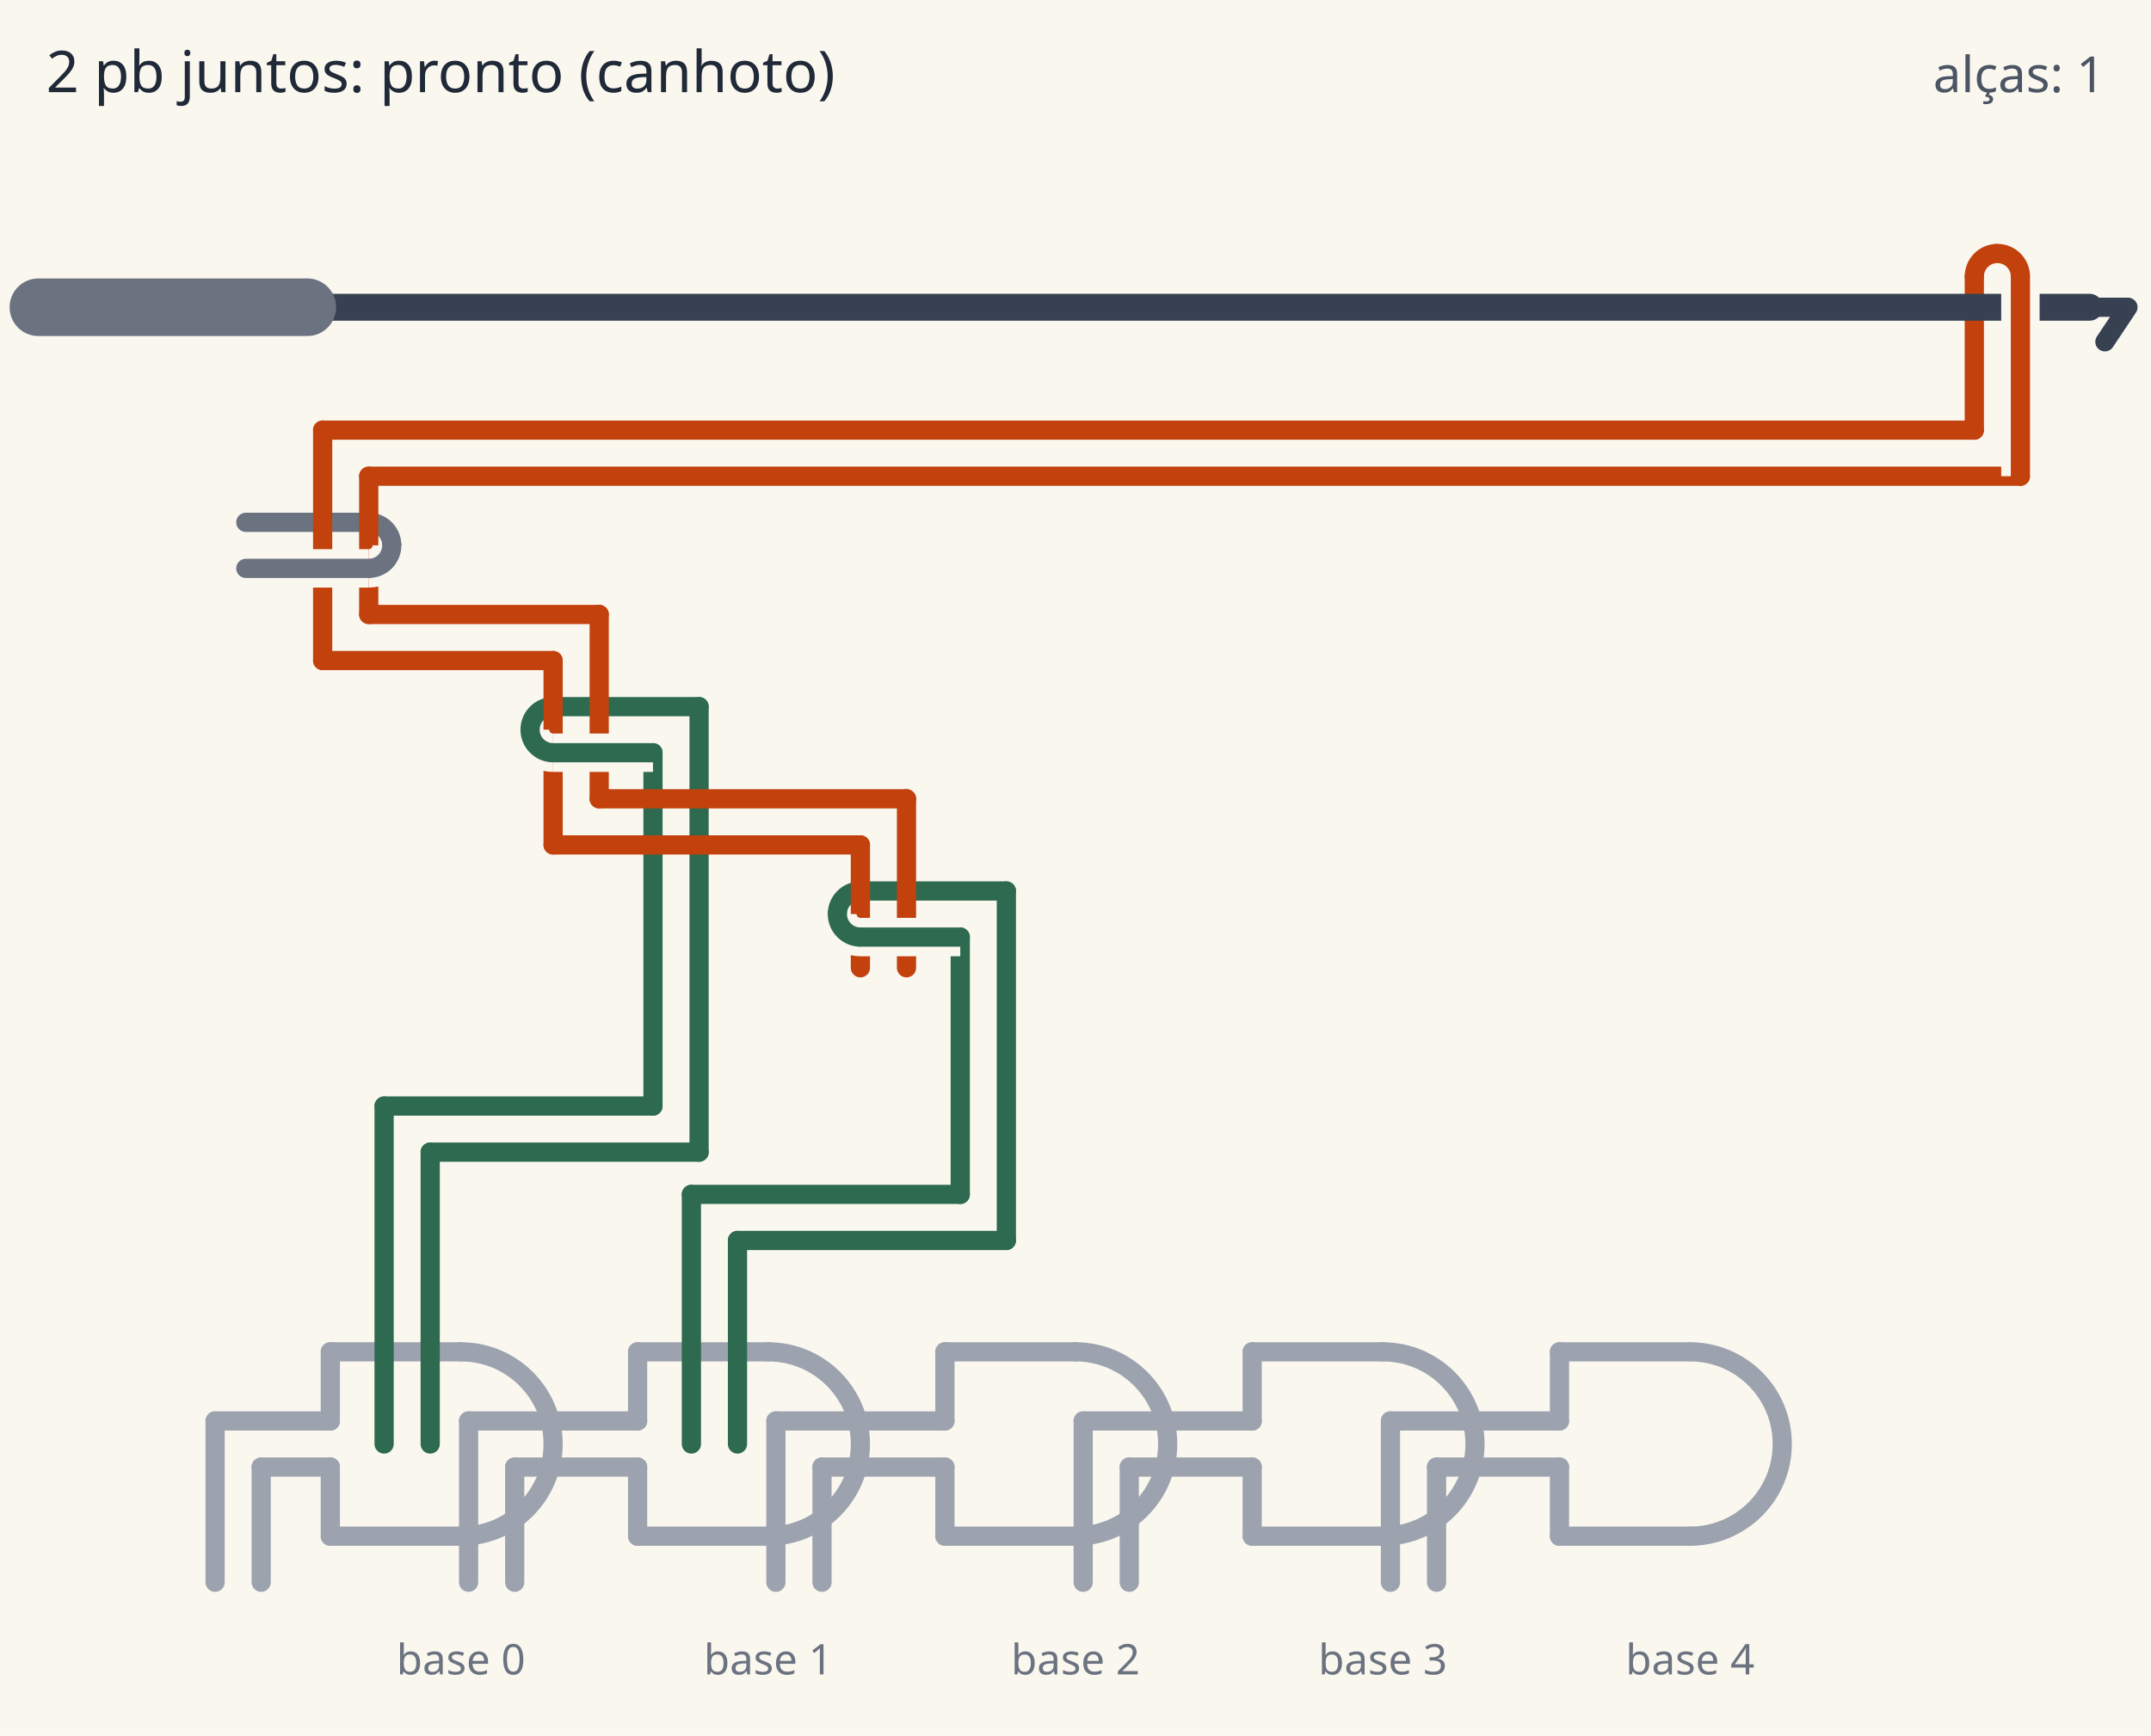
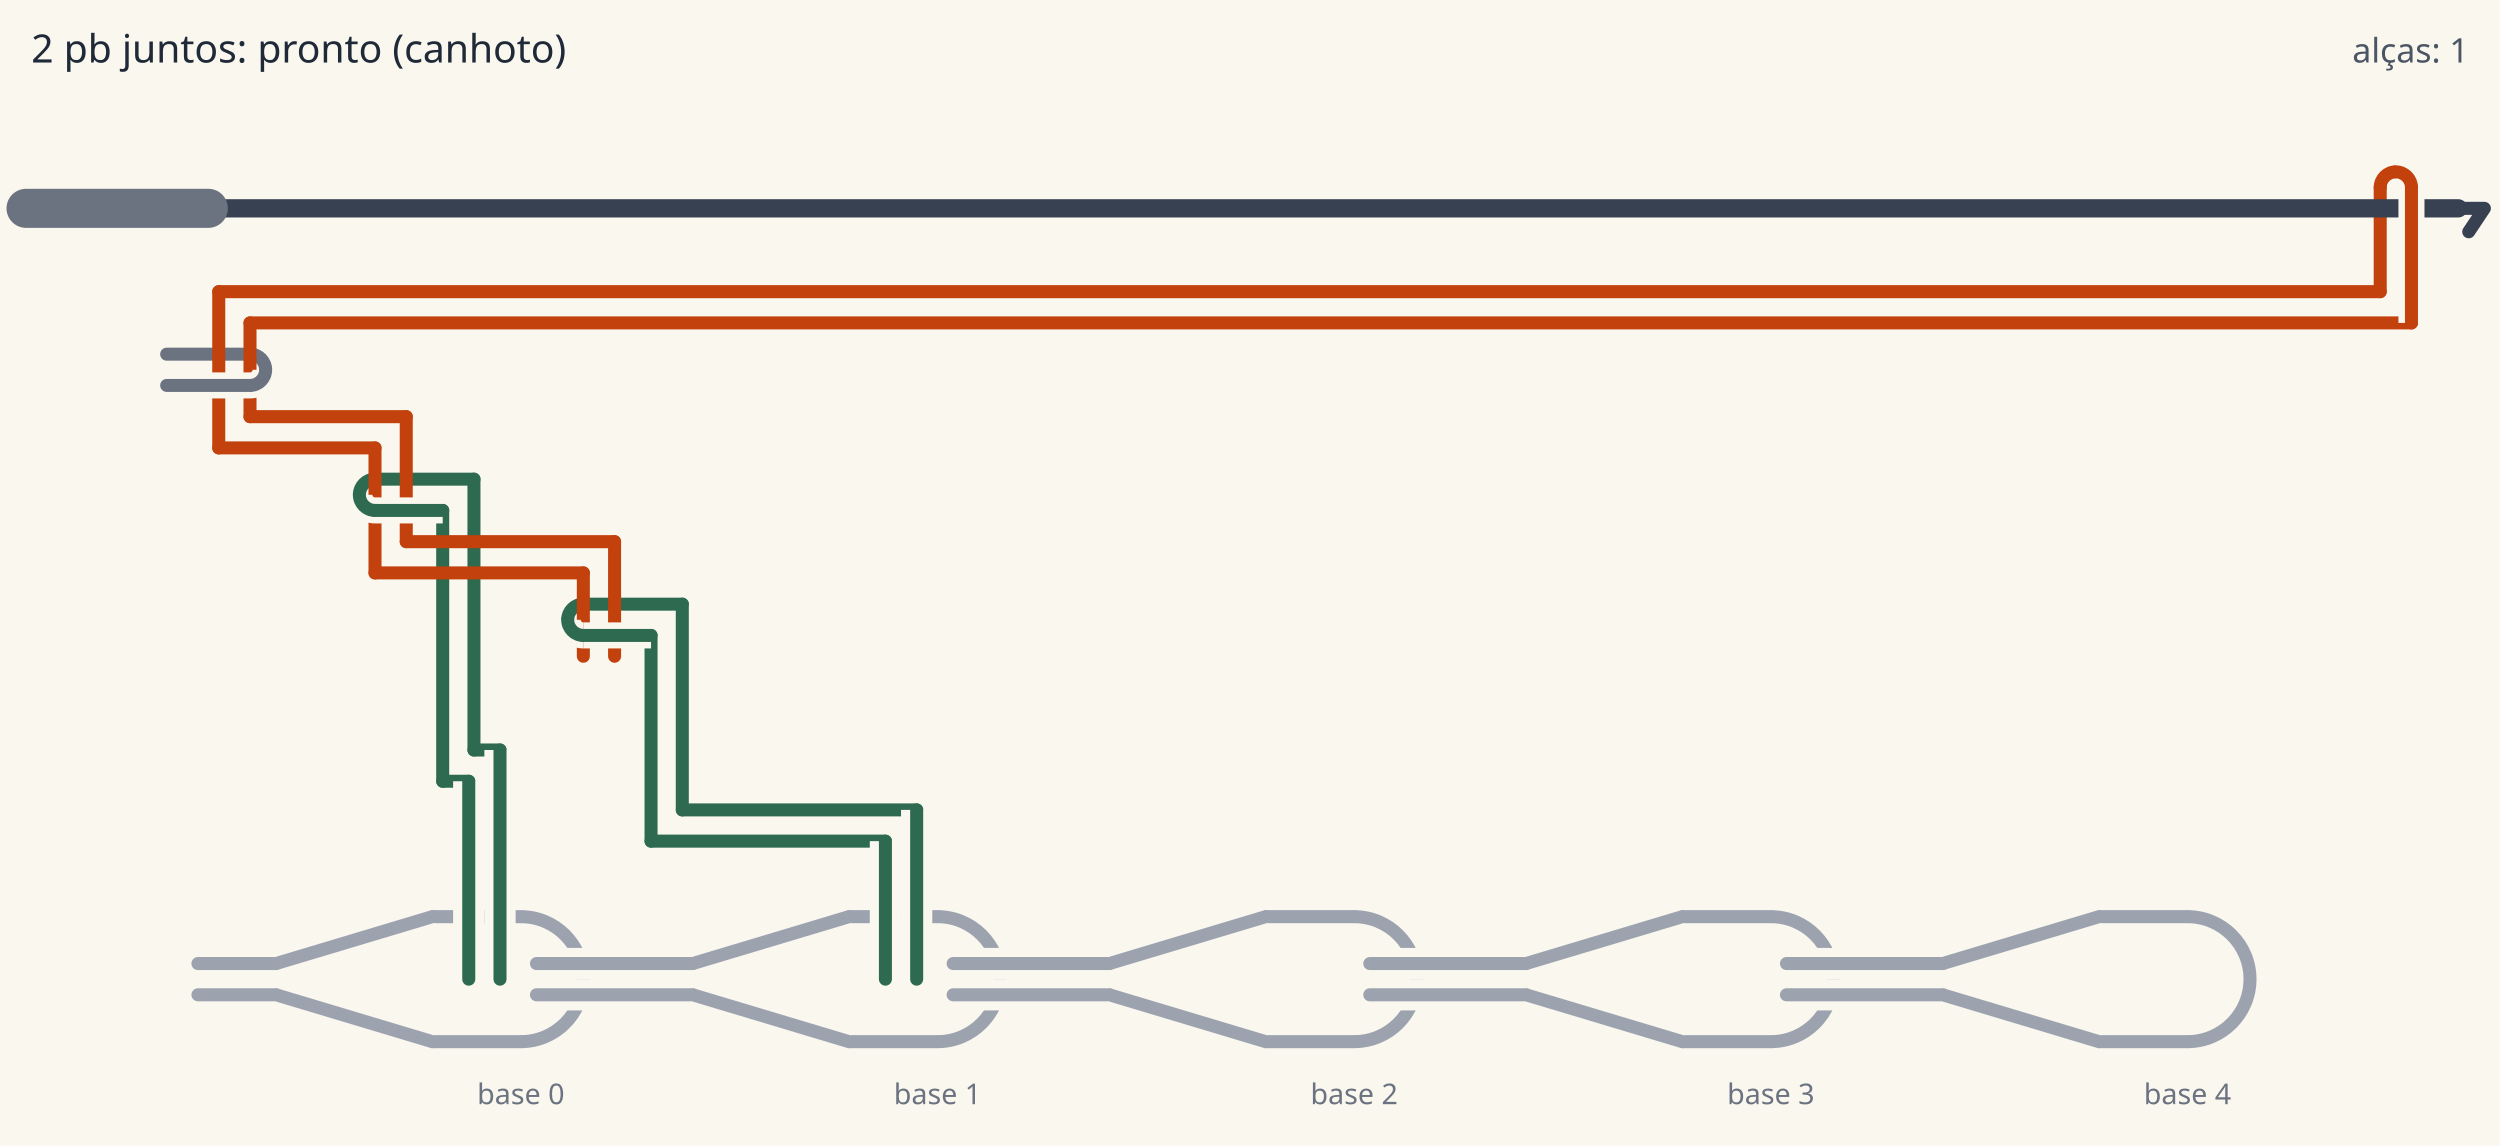
- <svg xmlns="http://www.w3.org/2000/svg" viewBox="0 0 560.0 452.0" width="560.0" height="452.0" font-family="sans-serif">
+ <svg xmlns="http://www.w3.org/2000/svg" viewBox="0 0 960.0 440.0" width="960.0" height="440.0" font-family="sans-serif">
  <rect width="100%" height="100%" fill="#faf7ef" />
  <text x="12" y="24" font-size="15" fill="#1f2937">2 pb juntos: pronto (canhoto)</text>
-   <text x="548.0" y="24" font-size="13" text-anchor="end" fill="#4b5563">alças: 1</text>
-   <text x="120.0" y="436.0" font-size="11" text-anchor="middle" fill="#6b7280">base 0</text>
-   <text x="200.0" y="436.0" font-size="11" text-anchor="middle" fill="#6b7280">base 1</text>
-   <text x="280.0" y="436.0" font-size="11" text-anchor="middle" fill="#6b7280">base 2</text>
-   <text x="360.0" y="436.0" font-size="11" text-anchor="middle" fill="#6b7280">base 3</text>
-   <text x="440.0" y="436.0" font-size="11" text-anchor="middle" fill="#6b7280">base 4</text>
+   <text x="948.0" y="24" font-size="13" text-anchor="end" fill="#4b5563">alças: 1</text>
+   <text x="200.0" y="424.0" font-size="11" text-anchor="middle" fill="#6b7280">base 0</text>
+   <text x="360.0" y="424.0" font-size="11" text-anchor="middle" fill="#6b7280">base 1</text>
+   <text x="520.0" y="424.0" font-size="11" text-anchor="middle" fill="#6b7280">base 2</text>
+   <text x="680.0" y="424.0" font-size="11" text-anchor="middle" fill="#6b7280">base 3</text>
+   <text x="840.0" y="424.0" font-size="11" text-anchor="middle" fill="#6b7280">base 4</text>
  <path data-bend="0" data-side="back" d="M 96.0 136.0 A 6 6 0 0 1 102.0 142.0" fill="none" stroke="#6b7280" stroke-width="5" stroke-linecap="round" />
  <line data-pair="0" data-side="back" data-seg="0" data-loop="0" data-kind="initial" data-on-hook="0" data-part="back" data-cx="96.0" data-cy="142.0" data-hx="83.0" data-hw="19.0" x1="96.0" y1="136.0" x2="64.0" y2="136.0" stroke="#6b7280" stroke-width="5" stroke-linecap="round" />
  <path data-bend="1" data-side="back" d="M 144.0 184.0 A 6 6 0 0 0 138.0 190.0" fill="none" stroke="#2d6a4f" stroke-width="5" stroke-linecap="round" />
  <line data-pair="1" data-side="back" data-seg="0" data-loop="1" data-kind="pulled" data-on-hook="0" data-part="back" data-cx="144.0" data-cy="190.0" data-hx="157.0" data-hw="19.0" x1="144.0" y1="184.0" x2="182.0" y2="184.0" stroke="#2d6a4f" stroke-width="5" stroke-linecap="round" />
  <path data-bend="2" data-side="back" d="M 224.0 232.0 A 6 6 0 0 0 218.0 238.0" fill="none" stroke="#2d6a4f" stroke-width="5" stroke-linecap="round" />
  <line data-pair="2" data-side="back" data-seg="0" data-loop="2" data-kind="pulled" data-on-hook="0" data-part="back" data-cx="224.0" data-cy="238.0" data-hx="237.0" data-hw="19.0" x1="224.0" y1="232.0" x2="262.0" y2="232.0" stroke="#2d6a4f" stroke-width="5" stroke-linecap="round" />
-   <path data-bend="3" data-side="back" d="M 514.0 72 A 6 6 0 0 1 520.0 66" fill="none" stroke="#c2410c" stroke-width="5" stroke-linecap="round" />
-   <line data-pair="3" data-side="back" data-seg="0" data-strand="3" data-draw="1" data-loop="3" data-kind="yo" data-on-hook="1" data-part="back" data-cx="520.0" data-cy="80" x1="514.0" y1="72.0" x2="514.0" y2="112.0" stroke="#c2410c" stroke-width="5" stroke-linecap="round" />
-   <line data-hook="1" x1="16.0" y1="80" x2="544.0" y2="80" stroke="#374151" stroke-width="7" stroke-linecap="round" />
+   <path data-bend="3" data-side="back" d="M 914.0 72 A 6 6 0 0 1 920.0 66" fill="none" stroke="#c2410c" stroke-width="5" stroke-linecap="round" />
+   <line data-pair="3" data-side="back" data-seg="0" data-strand="3" data-draw="1" data-loop="3" data-kind="yo" data-on-hook="1" data-part="back" data-cx="920.0" data-cy="80" x1="914.0" y1="72.0" x2="914.0" y2="112.0" stroke="#c2410c" stroke-width="5" stroke-linecap="round" />
+   <line data-hook="1" x1="16.0" y1="80" x2="944.0" y2="80" stroke="#374151" stroke-width="7" stroke-linecap="round" />
  <line data-hook-handle="1" x1="10.0" y1="80" x2="80.0" y2="80" stroke="#6b7280" stroke-width="15" stroke-linecap="round" />
-   <path data-hook-tip="1" d="M 542.0 80 L 554.0 80 L 548.0 89" fill="none" stroke="#374151" stroke-width="5" stroke-linecap="round" stroke-linejoin="round" />
-   <path data-base-top="0" data-cx="120.0" data-cy="376.0" data-hx="115.0" data-hw="21.0" d="M 120.0 352.0 A 24 24 0 0 1 120.0 400.0" fill="none" stroke="#9ca3af" stroke-width="5" stroke-linecap="round" />
-   <path data-base-top="1" data-cx="200.0" data-cy="376.0" data-hx="195.0" data-hw="21.0" d="M 200.0 352.0 A 24 24 0 0 1 200.0 400.0" fill="none" stroke="#9ca3af" stroke-width="5" stroke-linecap="round" />
-   <path data-base-top="2" data-cx="280.0" data-cy="376.0" data-hx="275.0" data-hw="21.0" d="M 280.0 352.0 A 24 24 0 0 1 280.0 400.0" fill="none" stroke="#9ca3af" stroke-width="5" stroke-linecap="round" />
-   <path data-base-top="3" data-cx="360.0" data-cy="376.0" data-hx="355.0" data-hw="21.0" d="M 360.0 352.0 A 24 24 0 0 1 360.0 400.0" fill="none" stroke="#9ca3af" stroke-width="5" stroke-linecap="round" />
-   <path data-base-top="4" data-cx="440.0" data-cy="376.0" data-hx="435.0" data-hw="21.0" d="M 440.0 352.0 A 24 24 0 0 1 440.0 400.0" fill="none" stroke="#9ca3af" stroke-width="5" stroke-linecap="round" />
-   <line data-base-line="0" data-seg="0" x1="120.0" y1="352.0" x2="86.0" y2="352.0" stroke="#9ca3af" stroke-width="5" stroke-linecap="round" />
-   <line data-base-line="0" data-seg="1" x1="86.0" y1="352.0" x2="86.0" y2="370.0" stroke="#9ca3af" stroke-width="5" stroke-linecap="round" />
-   <line data-base-line="0" data-seg="2" x1="86.0" y1="370.0" x2="56.0" y2="370.0" stroke="#9ca3af" stroke-width="5" stroke-linecap="round" />
-   <line data-base-line="0" data-seg="3" x1="56.0" y1="370.0" x2="56.0" y2="412.0" stroke="#9ca3af" stroke-width="5" stroke-linecap="round" />
-   <line data-base-line="0" data-seg="4" x1="120.0" y1="400.0" x2="86.0" y2="400.0" stroke="#9ca3af" stroke-width="5" stroke-linecap="round" />
-   <line data-base-line="0" data-seg="5" x1="86.0" y1="400.0" x2="86.0" y2="382.0" stroke="#9ca3af" stroke-width="5" stroke-linecap="round" />
-   <line data-base-line="0" data-seg="6" x1="86.0" y1="382.0" x2="68.0" y2="382.0" stroke="#9ca3af" stroke-width="5" stroke-linecap="round" />
-   <line data-base-line="0" data-seg="7" x1="68.0" y1="382.0" x2="68.0" y2="412.0" stroke="#9ca3af" stroke-width="5" stroke-linecap="round" />
-   <line data-base-line="1" data-seg="0" x1="200.0" y1="352.0" x2="166.0" y2="352.0" stroke="#9ca3af" stroke-width="5" stroke-linecap="round" />
-   <line data-base-line="1" data-seg="1" x1="166.0" y1="352.0" x2="166.0" y2="370.0" stroke="#9ca3af" stroke-width="5" stroke-linecap="round" />
-   <line data-base-line="1" data-seg="2" x1="166.0" y1="370.0" x2="122.0" y2="370.0" stroke="#9ca3af" stroke-width="5" stroke-linecap="round" />
-   <line data-base-line="1" data-seg="3" x1="122.0" y1="370.0" x2="122.0" y2="412.0" stroke="#9ca3af" stroke-width="5" stroke-linecap="round" />
-   <line data-base-line="1" data-seg="4" x1="200.0" y1="400.0" x2="166.0" y2="400.0" stroke="#9ca3af" stroke-width="5" stroke-linecap="round" />
-   <line data-base-line="1" data-seg="5" x1="166.0" y1="400.0" x2="166.0" y2="382.0" stroke="#9ca3af" stroke-width="5" stroke-linecap="round" />
-   <line data-base-line="1" data-seg="6" x1="166.0" y1="382.0" x2="134.0" y2="382.0" stroke="#9ca3af" stroke-width="5" stroke-linecap="round" />
-   <line data-base-line="1" data-seg="7" x1="134.0" y1="382.0" x2="134.0" y2="412.0" stroke="#9ca3af" stroke-width="5" stroke-linecap="round" />
-   <line data-base-line="2" data-seg="0" x1="280.0" y1="352.0" x2="246.0" y2="352.0" stroke="#9ca3af" stroke-width="5" stroke-linecap="round" />
-   <line data-base-line="2" data-seg="1" x1="246.0" y1="352.0" x2="246.0" y2="370.0" stroke="#9ca3af" stroke-width="5" stroke-linecap="round" />
-   <line data-base-line="2" data-seg="2" x1="246.0" y1="370.0" x2="202.0" y2="370.0" stroke="#9ca3af" stroke-width="5" stroke-linecap="round" />
-   <line data-base-line="2" data-seg="3" x1="202.0" y1="370.0" x2="202.0" y2="412.0" stroke="#9ca3af" stroke-width="5" stroke-linecap="round" />
-   <line data-base-line="2" data-seg="4" x1="280.0" y1="400.0" x2="246.0" y2="400.0" stroke="#9ca3af" stroke-width="5" stroke-linecap="round" />
-   <line data-base-line="2" data-seg="5" x1="246.0" y1="400.0" x2="246.0" y2="382.0" stroke="#9ca3af" stroke-width="5" stroke-linecap="round" />
-   <line data-base-line="2" data-seg="6" x1="246.0" y1="382.0" x2="214.0" y2="382.0" stroke="#9ca3af" stroke-width="5" stroke-linecap="round" />
-   <line data-base-line="2" data-seg="7" x1="214.0" y1="382.0" x2="214.0" y2="412.0" stroke="#9ca3af" stroke-width="5" stroke-linecap="round" />
-   <line data-base-line="3" data-seg="0" x1="360.0" y1="352.0" x2="326.0" y2="352.0" stroke="#9ca3af" stroke-width="5" stroke-linecap="round" />
-   <line data-base-line="3" data-seg="1" x1="326.0" y1="352.0" x2="326.0" y2="370.0" stroke="#9ca3af" stroke-width="5" stroke-linecap="round" />
-   <line data-base-line="3" data-seg="2" x1="326.0" y1="370.0" x2="282.0" y2="370.0" stroke="#9ca3af" stroke-width="5" stroke-linecap="round" />
-   <line data-base-line="3" data-seg="3" x1="282.0" y1="370.0" x2="282.0" y2="412.0" stroke="#9ca3af" stroke-width="5" stroke-linecap="round" />
-   <line data-base-line="3" data-seg="4" x1="360.0" y1="400.0" x2="326.0" y2="400.0" stroke="#9ca3af" stroke-width="5" stroke-linecap="round" />
-   <line data-base-line="3" data-seg="5" x1="326.0" y1="400.0" x2="326.0" y2="382.0" stroke="#9ca3af" stroke-width="5" stroke-linecap="round" />
-   <line data-base-line="3" data-seg="6" x1="326.0" y1="382.0" x2="294.0" y2="382.0" stroke="#9ca3af" stroke-width="5" stroke-linecap="round" />
-   <line data-base-line="3" data-seg="7" x1="294.0" y1="382.0" x2="294.0" y2="412.0" stroke="#9ca3af" stroke-width="5" stroke-linecap="round" />
-   <line data-base-line="4" data-seg="0" x1="440.0" y1="352.0" x2="406.0" y2="352.0" stroke="#9ca3af" stroke-width="5" stroke-linecap="round" />
-   <line data-base-line="4" data-seg="1" x1="406.0" y1="352.0" x2="406.0" y2="370.0" stroke="#9ca3af" stroke-width="5" stroke-linecap="round" />
-   <line data-base-line="4" data-seg="2" x1="406.0" y1="370.0" x2="362.0" y2="370.0" stroke="#9ca3af" stroke-width="5" stroke-linecap="round" />
-   <line data-base-line="4" data-seg="3" x1="362.0" y1="370.0" x2="362.0" y2="412.0" stroke="#9ca3af" stroke-width="5" stroke-linecap="round" />
-   <line data-base-line="4" data-seg="4" x1="440.0" y1="400.0" x2="406.0" y2="400.0" stroke="#9ca3af" stroke-width="5" stroke-linecap="round" />
-   <line data-base-line="4" data-seg="5" x1="406.0" y1="400.0" x2="406.0" y2="382.0" stroke="#9ca3af" stroke-width="5" stroke-linecap="round" />
-   <line data-base-line="4" data-seg="6" x1="406.0" y1="382.0" x2="374.0" y2="382.0" stroke="#9ca3af" stroke-width="5" stroke-linecap="round" />
-   <line data-base-line="4" data-seg="7" x1="374.0" y1="382.0" x2="374.0" y2="412.0" stroke="#9ca3af" stroke-width="5" stroke-linecap="round" />
-   <line data-pair="1" data-side="back" data-seg="1" data-leg="1" data-base="0" x1="182.0" y1="184.0" x2="182.0" y2="300.0" stroke="#2d6a4f" stroke-width="5" stroke-linecap="round" />
-   <line data-pair="1" data-side="back" data-seg="2" data-leg="1" data-base="0" x1="182.0" y1="300.0" x2="112.0" y2="300.0" stroke="#2d6a4f" stroke-width="5" stroke-linecap="round" />
-   <line data-pair="1" data-side="back" data-seg="3" data-leg="1" data-base="0" x1="112.0" y1="300.0" x2="112.0" y2="376.0" stroke="#2d6a4f" stroke-width="5" stroke-linecap="round" />
-   <line data-pair="1" data-side="front" data-seg="1" data-leg="1" data-base="0" x1="170.0" y1="196.0" x2="170.0" y2="288.0" stroke="#2d6a4f" stroke-width="5" stroke-linecap="round" />
-   <line data-pair="1" data-side="front" data-seg="2" data-leg="1" data-base="0" x1="170.0" y1="288.0" x2="100.0" y2="288.0" stroke="#2d6a4f" stroke-width="5" stroke-linecap="round" />
-   <line data-pair="1" data-side="front" data-seg="3" data-leg="1" data-base="0" x1="100.0" y1="288.0" x2="100.0" y2="376.0" stroke="#2d6a4f" stroke-width="5" stroke-linecap="round" />
-   <line data-pair="2" data-side="back" data-seg="1" data-leg="2" data-base="1" x1="262.0" y1="232.0" x2="262.0" y2="323.0" stroke="#2d6a4f" stroke-width="5" stroke-linecap="round" />
-   <line data-pair="2" data-side="back" data-seg="2" data-leg="2" data-base="1" x1="262.0" y1="323.0" x2="192.0" y2="323.0" stroke="#2d6a4f" stroke-width="5" stroke-linecap="round" />
-   <line data-pair="2" data-side="back" data-seg="3" data-leg="2" data-base="1" x1="192.0" y1="323.0" x2="192.0" y2="376.0" stroke="#2d6a4f" stroke-width="5" stroke-linecap="round" />
-   <line data-pair="2" data-side="front" data-seg="1" data-leg="2" data-base="1" x1="250.0" y1="244.0" x2="250.0" y2="311.0" stroke="#2d6a4f" stroke-width="5" stroke-linecap="round" />
-   <line data-pair="2" data-side="front" data-seg="2" data-leg="2" data-base="1" x1="250.0" y1="311.0" x2="180.0" y2="311.0" stroke="#2d6a4f" stroke-width="5" stroke-linecap="round" />
-   <line data-pair="2" data-side="front" data-seg="3" data-leg="2" data-base="1" x1="180.0" y1="311.0" x2="180.0" y2="376.0" stroke="#2d6a4f" stroke-width="5" stroke-linecap="round" />
-   <line data-pair="3" data-side="back" data-seg="1" data-strand="3" data-draw="1" x1="514.0" y1="112.0" x2="84.0" y2="112.0" stroke="#c2410c" stroke-width="5" stroke-linecap="round" />
+   <path data-hook-tip="1" d="M 942.0 80 L 954.0 80 L 948.0 89" fill="none" stroke="#374151" stroke-width="5" stroke-linecap="round" stroke-linejoin="round" />
+   <path data-base-top="0" data-cx="200.0" data-cy="376.0" data-hx="195.0" data-hw="21.0" d="M 200.0 352.0 A 24 24 0 0 1 200.0 400.0" fill="none" stroke="#9ca3af" stroke-width="5" stroke-linecap="round" />
+   <path data-base-top="1" data-cx="360.0" data-cy="376.0" data-hx="355.0" data-hw="21.0" d="M 360.0 352.0 A 24 24 0 0 1 360.0 400.0" fill="none" stroke="#9ca3af" stroke-width="5" stroke-linecap="round" />
+   <path data-base-top="2" data-cx="520.0" data-cy="376.0" data-hx="515.0" data-hw="21.0" d="M 520.0 352.0 A 24 24 0 0 1 520.0 400.0" fill="none" stroke="#9ca3af" stroke-width="5" stroke-linecap="round" />
+   <path data-base-top="3" data-cx="680.0" data-cy="376.0" data-hx="675.0" data-hw="21.0" d="M 680.0 352.0 A 24 24 0 0 1 680.0 400.0" fill="none" stroke="#9ca3af" stroke-width="5" stroke-linecap="round" />
+   <path data-base-top="4" data-cx="840.0" data-cy="376.0" data-hx="835.0" data-hw="21.0" d="M 840.0 352.0 A 24 24 0 0 1 840.0 400.0" fill="none" stroke="#9ca3af" stroke-width="5" stroke-linecap="round" />
+   <line x1="200.0" y1="352.0" x2="166.0" y2="352.0" stroke="#faf7ef" stroke-width="12" stroke-linecap="butt" />
+   <line data-base-line="0" data-seg="0" x1="200.0" y1="352.0" x2="166.0" y2="352.0" stroke="#9ca3af" stroke-width="5" stroke-linecap="round" />
+   <line x1="166.0" y1="352.0" x2="106.0" y2="370.0" stroke="#faf7ef" stroke-width="12" stroke-linecap="butt" />
+   <line data-base-line="0" data-seg="1" x1="166.0" y1="352.0" x2="106.0" y2="370.0" stroke="#9ca3af" stroke-width="5" stroke-linecap="round" />
+   <line x1="106.0" y1="370.0" x2="76.0" y2="370.0" stroke="#faf7ef" stroke-width="12" stroke-linecap="butt" />
+   <line data-base-line="0" data-seg="2" x1="106.0" y1="370.0" x2="76.0" y2="370.0" stroke="#9ca3af" stroke-width="5" stroke-linecap="round" />
+   <line x1="200.0" y1="400.0" x2="166.0" y2="400.0" stroke="#faf7ef" stroke-width="12" stroke-linecap="butt" />
+   <line data-base-line="0" data-seg="3" x1="200.0" y1="400.0" x2="166.0" y2="400.0" stroke="#9ca3af" stroke-width="5" stroke-linecap="round" />
+   <line x1="166.0" y1="400.0" x2="106.0" y2="382.0" stroke="#faf7ef" stroke-width="12" stroke-linecap="butt" />
+   <line data-base-line="0" data-seg="4" x1="166.0" y1="400.0" x2="106.0" y2="382.0" stroke="#9ca3af" stroke-width="5" stroke-linecap="round" />
+   <line x1="106.0" y1="382.0" x2="76.0" y2="382.0" stroke="#faf7ef" stroke-width="12" stroke-linecap="butt" />
+   <line data-base-line="0" data-seg="5" x1="106.0" y1="382.0" x2="76.0" y2="382.0" stroke="#9ca3af" stroke-width="5" stroke-linecap="round" />
+   <line x1="360.0" y1="352.0" x2="326.0" y2="352.0" stroke="#faf7ef" stroke-width="12" stroke-linecap="butt" />
+   <line data-base-line="1" data-seg="0" x1="360.0" y1="352.0" x2="326.0" y2="352.0" stroke="#9ca3af" stroke-width="5" stroke-linecap="round" />
+   <line x1="326.0" y1="352.0" x2="266.0" y2="370.0" stroke="#faf7ef" stroke-width="12" stroke-linecap="butt" />
+   <line data-base-line="1" data-seg="1" x1="326.0" y1="352.0" x2="266.0" y2="370.0" stroke="#9ca3af" stroke-width="5" stroke-linecap="round" />
+   <line x1="266.0" y1="370.0" x2="206.0" y2="370.0" stroke="#faf7ef" stroke-width="12" stroke-linecap="butt" />
+   <line data-base-line="1" data-seg="2" x1="266.0" y1="370.0" x2="206.0" y2="370.0" stroke="#9ca3af" stroke-width="5" stroke-linecap="round" />
+   <line x1="360.0" y1="400.0" x2="326.0" y2="400.0" stroke="#faf7ef" stroke-width="12" stroke-linecap="butt" />
+   <line data-base-line="1" data-seg="3" x1="360.0" y1="400.0" x2="326.0" y2="400.0" stroke="#9ca3af" stroke-width="5" stroke-linecap="round" />
+   <line x1="326.0" y1="400.0" x2="266.0" y2="382.0" stroke="#faf7ef" stroke-width="12" stroke-linecap="butt" />
+   <line data-base-line="1" data-seg="4" x1="326.0" y1="400.0" x2="266.0" y2="382.0" stroke="#9ca3af" stroke-width="5" stroke-linecap="round" />
+   <line x1="266.0" y1="382.0" x2="206.0" y2="382.0" stroke="#faf7ef" stroke-width="12" stroke-linecap="butt" />
+   <line data-base-line="1" data-seg="5" x1="266.0" y1="382.0" x2="206.0" y2="382.0" stroke="#9ca3af" stroke-width="5" stroke-linecap="round" />
+   <line x1="520.0" y1="352.0" x2="486.0" y2="352.0" stroke="#faf7ef" stroke-width="12" stroke-linecap="butt" />
+   <line data-base-line="2" data-seg="0" x1="520.0" y1="352.0" x2="486.0" y2="352.0" stroke="#9ca3af" stroke-width="5" stroke-linecap="round" />
+   <line x1="486.0" y1="352.0" x2="426.0" y2="370.0" stroke="#faf7ef" stroke-width="12" stroke-linecap="butt" />
+   <line data-base-line="2" data-seg="1" x1="486.0" y1="352.0" x2="426.0" y2="370.0" stroke="#9ca3af" stroke-width="5" stroke-linecap="round" />
+   <line x1="426.0" y1="370.0" x2="366.0" y2="370.0" stroke="#faf7ef" stroke-width="12" stroke-linecap="butt" />
+   <line data-base-line="2" data-seg="2" x1="426.0" y1="370.0" x2="366.0" y2="370.0" stroke="#9ca3af" stroke-width="5" stroke-linecap="round" />
+   <line x1="520.0" y1="400.0" x2="486.0" y2="400.0" stroke="#faf7ef" stroke-width="12" stroke-linecap="butt" />
+   <line data-base-line="2" data-seg="3" x1="520.0" y1="400.0" x2="486.0" y2="400.0" stroke="#9ca3af" stroke-width="5" stroke-linecap="round" />
+   <line x1="486.0" y1="400.0" x2="426.0" y2="382.0" stroke="#faf7ef" stroke-width="12" stroke-linecap="butt" />
+   <line data-base-line="2" data-seg="4" x1="486.0" y1="400.0" x2="426.0" y2="382.0" stroke="#9ca3af" stroke-width="5" stroke-linecap="round" />
+   <line x1="426.0" y1="382.0" x2="366.0" y2="382.0" stroke="#faf7ef" stroke-width="12" stroke-linecap="butt" />
+   <line data-base-line="2" data-seg="5" x1="426.0" y1="382.0" x2="366.0" y2="382.0" stroke="#9ca3af" stroke-width="5" stroke-linecap="round" />
+   <line x1="680.0" y1="352.0" x2="646.0" y2="352.0" stroke="#faf7ef" stroke-width="12" stroke-linecap="butt" />
+   <line data-base-line="3" data-seg="0" x1="680.0" y1="352.0" x2="646.0" y2="352.0" stroke="#9ca3af" stroke-width="5" stroke-linecap="round" />
+   <line x1="646.0" y1="352.0" x2="586.0" y2="370.0" stroke="#faf7ef" stroke-width="12" stroke-linecap="butt" />
+   <line data-base-line="3" data-seg="1" x1="646.0" y1="352.0" x2="586.0" y2="370.0" stroke="#9ca3af" stroke-width="5" stroke-linecap="round" />
+   <line x1="586.0" y1="370.0" x2="526.0" y2="370.0" stroke="#faf7ef" stroke-width="12" stroke-linecap="butt" />
+   <line data-base-line="3" data-seg="2" x1="586.0" y1="370.0" x2="526.0" y2="370.0" stroke="#9ca3af" stroke-width="5" stroke-linecap="round" />
+   <line x1="680.0" y1="400.0" x2="646.0" y2="400.0" stroke="#faf7ef" stroke-width="12" stroke-linecap="butt" />
+   <line data-base-line="3" data-seg="3" x1="680.0" y1="400.0" x2="646.0" y2="400.0" stroke="#9ca3af" stroke-width="5" stroke-linecap="round" />
+   <line x1="646.0" y1="400.0" x2="586.0" y2="382.0" stroke="#faf7ef" stroke-width="12" stroke-linecap="butt" />
+   <line data-base-line="3" data-seg="4" x1="646.0" y1="400.0" x2="586.0" y2="382.0" stroke="#9ca3af" stroke-width="5" stroke-linecap="round" />
+   <line x1="586.0" y1="382.0" x2="526.0" y2="382.0" stroke="#faf7ef" stroke-width="12" stroke-linecap="butt" />
+   <line data-base-line="3" data-seg="5" x1="586.0" y1="382.0" x2="526.0" y2="382.0" stroke="#9ca3af" stroke-width="5" stroke-linecap="round" />
+   <line x1="840.0" y1="352.0" x2="806.0" y2="352.0" stroke="#faf7ef" stroke-width="12" stroke-linecap="butt" />
+   <line data-base-line="4" data-seg="0" x1="840.0" y1="352.0" x2="806.0" y2="352.0" stroke="#9ca3af" stroke-width="5" stroke-linecap="round" />
+   <line x1="806.0" y1="352.0" x2="746.0" y2="370.0" stroke="#faf7ef" stroke-width="12" stroke-linecap="butt" />
+   <line data-base-line="4" data-seg="1" x1="806.0" y1="352.0" x2="746.0" y2="370.0" stroke="#9ca3af" stroke-width="5" stroke-linecap="round" />
+   <line x1="746.0" y1="370.0" x2="686.0" y2="370.0" stroke="#faf7ef" stroke-width="12" stroke-linecap="butt" />
+   <line data-base-line="4" data-seg="2" x1="746.0" y1="370.0" x2="686.0" y2="370.0" stroke="#9ca3af" stroke-width="5" stroke-linecap="round" />
+   <line x1="840.0" y1="400.0" x2="806.0" y2="400.0" stroke="#faf7ef" stroke-width="12" stroke-linecap="butt" />
+   <line data-base-line="4" data-seg="3" x1="840.0" y1="400.0" x2="806.0" y2="400.0" stroke="#9ca3af" stroke-width="5" stroke-linecap="round" />
+   <line x1="806.0" y1="400.0" x2="746.0" y2="382.0" stroke="#faf7ef" stroke-width="12" stroke-linecap="butt" />
+   <line data-base-line="4" data-seg="4" x1="806.0" y1="400.0" x2="746.0" y2="382.0" stroke="#9ca3af" stroke-width="5" stroke-linecap="round" />
+   <line x1="746.0" y1="382.0" x2="686.0" y2="382.0" stroke="#faf7ef" stroke-width="12" stroke-linecap="butt" />
+   <line data-base-line="4" data-seg="5" x1="746.0" y1="382.0" x2="686.0" y2="382.0" stroke="#9ca3af" stroke-width="5" stroke-linecap="round" />
+   <line data-pair="1" data-side="back" data-seg="1" data-leg="1" data-base="0" x1="182.0" y1="184.0" x2="182.0" y2="288.0" stroke="#2d6a4f" stroke-width="5" stroke-linecap="round" />
+   <line data-pair="1" data-side="back" data-seg="2" data-leg="1" data-base="0" x1="182.0" y1="288.0" x2="192.0" y2="288.0" stroke="#2d6a4f" stroke-width="5" stroke-linecap="round" />
+   <line x1="192.0" y1="288.0" x2="192.0" y2="376.0" stroke="#faf7ef" stroke-width="12" stroke-linecap="butt" />
+   <line data-pair="1" data-side="back" data-seg="3" data-leg="1" data-base="0" x1="192.0" y1="288.0" x2="192.0" y2="376.0" stroke="#2d6a4f" stroke-width="5" stroke-linecap="round" />
+   <line data-pair="1" data-side="front" data-seg="1" data-leg="1" data-base="0" x1="170.0" y1="196.0" x2="170.0" y2="300.0" stroke="#2d6a4f" stroke-width="5" stroke-linecap="round" />
+   <line data-pair="1" data-side="front" data-seg="2" data-leg="1" data-base="0" x1="170.0" y1="300.0" x2="180.0" y2="300.0" stroke="#2d6a4f" stroke-width="5" stroke-linecap="round" />
+   <line x1="180.0" y1="300.0" x2="180.0" y2="376.0" stroke="#faf7ef" stroke-width="12" stroke-linecap="butt" />
+   <line data-pair="1" data-side="front" data-seg="3" data-leg="1" data-base="0" x1="180.0" y1="300.0" x2="180.0" y2="376.0" stroke="#2d6a4f" stroke-width="5" stroke-linecap="round" />
+   <line data-pair="2" data-side="back" data-seg="1" data-leg="2" data-base="1" x1="262.0" y1="232.0" x2="262.0" y2="311.0" stroke="#2d6a4f" stroke-width="5" stroke-linecap="round" />
+   <line data-pair="2" data-side="back" data-seg="2" data-leg="2" data-base="1" x1="262.0" y1="311.0" x2="352.0" y2="311.0" stroke="#2d6a4f" stroke-width="5" stroke-linecap="round" />
+   <line x1="352.0" y1="311.0" x2="352.0" y2="376.0" stroke="#faf7ef" stroke-width="12" stroke-linecap="butt" />
+   <line data-pair="2" data-side="back" data-seg="3" data-leg="2" data-base="1" x1="352.0" y1="311.0" x2="352.0" y2="376.0" stroke="#2d6a4f" stroke-width="5" stroke-linecap="round" />
+   <line data-pair="2" data-side="front" data-seg="1" data-leg="2" data-base="1" x1="250.0" y1="244.0" x2="250.0" y2="323.0" stroke="#2d6a4f" stroke-width="5" stroke-linecap="round" />
+   <line data-pair="2" data-side="front" data-seg="2" data-leg="2" data-base="1" x1="250.0" y1="323.0" x2="340.0" y2="323.0" stroke="#2d6a4f" stroke-width="5" stroke-linecap="round" />
+   <line x1="340.0" y1="323.0" x2="340.0" y2="376.0" stroke="#faf7ef" stroke-width="12" stroke-linecap="butt" />
+   <line data-pair="2" data-side="front" data-seg="3" data-leg="2" data-base="1" x1="340.0" y1="323.0" x2="340.0" y2="376.0" stroke="#2d6a4f" stroke-width="5" stroke-linecap="round" />
+   <line data-pair="3" data-side="back" data-seg="1" data-strand="3" data-draw="1" x1="914.0" y1="112.0" x2="84.0" y2="112.0" stroke="#c2410c" stroke-width="5" stroke-linecap="round" />
  <line data-pair="3" data-side="back" data-seg="2" data-strand="3" data-draw="1" data-through="0" x1="84.0" y1="112.0" x2="84.0" y2="172.0" stroke="#c2410c" stroke-width="5" stroke-linecap="round" />
  <line data-pair="3" data-side="back" data-seg="3" data-strand="3" data-draw="1" x1="84.0" y1="172.0" x2="144.0" y2="172.0" stroke="#c2410c" stroke-width="5" stroke-linecap="round" />
  <line data-pair="3" data-side="back" data-seg="4" data-strand="3" data-draw="1" data-through="1" x1="144.0" y1="172.0" x2="144.0" y2="220.0" stroke="#c2410c" stroke-width="5" stroke-linecap="round" />
  <line data-pair="3" data-side="back" data-seg="5" data-strand="3" data-draw="1" x1="144.0" y1="220.0" x2="224.0" y2="220.0" stroke="#c2410c" stroke-width="5" stroke-linecap="round" />
  <line data-pair="3" data-side="back" data-seg="6" data-strand="3" data-draw="1" data-through="2" x1="224.0" y1="220.0" x2="224.0" y2="252.0" stroke="#c2410c" stroke-width="5" stroke-linecap="round" />
-   <line data-pair="3" data-side="front" data-seg="1" data-strand="3" data-draw="1" x1="526.0" y1="124.0" x2="96.0" y2="124.0" stroke="#c2410c" stroke-width="5" stroke-linecap="round" />
+   <line data-pair="3" data-side="front" data-seg="1" data-strand="3" data-draw="1" x1="926.0" y1="124.0" x2="96.0" y2="124.0" stroke="#c2410c" stroke-width="5" stroke-linecap="round" />
  <line data-pair="3" data-side="front" data-seg="2" data-strand="3" data-draw="1" data-through="0" x1="96.0" y1="124.0" x2="96.0" y2="160.0" stroke="#c2410c" stroke-width="5" stroke-linecap="round" />
  <line data-pair="3" data-side="front" data-seg="3" data-strand="3" data-draw="1" x1="96.0" y1="160.0" x2="156.0" y2="160.0" stroke="#c2410c" stroke-width="5" stroke-linecap="round" />
  <line data-pair="3" data-side="front" data-seg="4" data-strand="3" data-draw="1" data-through="1" x1="156.0" y1="160.0" x2="156.0" y2="208.0" stroke="#c2410c" stroke-width="5" stroke-linecap="round" />
  <line data-pair="3" data-side="front" data-seg="5" data-strand="3" data-draw="1" x1="156.0" y1="208.0" x2="236.0" y2="208.0" stroke="#c2410c" stroke-width="5" stroke-linecap="round" />
  <line data-pair="3" data-side="front" data-seg="6" data-strand="3" data-draw="1" data-through="2" x1="236.0" y1="208.0" x2="236.0" y2="252.0" stroke="#c2410c" stroke-width="5" stroke-linecap="round" />
  <path d="M 102.0 142.0 A 6 6 0 0 1 96.0 148.0" stroke="#faf7ef" stroke-width="10" stroke-linecap="butt" fill="none" />
  <path data-bend="0" data-side="front" d="M 102.0 142.0 A 6 6 0 0 1 96.0 148.0" fill="none" stroke="#6b7280" stroke-width="5" stroke-linecap="round" />
  <line x1="96.0" y1="148.0" x2="64.0" y2="148.0" stroke="#faf7ef" stroke-width="10" stroke-linecap="butt" fill="none" />
  <line data-pair="0" data-side="front" data-seg="0" data-loop="0" data-kind="initial" data-on-hook="0" data-part="front" data-cx="96.0" data-cy="142.0" data-hx="83.0" data-hw="19.0" x1="96.0" y1="148.0" x2="64.0" y2="148.0" stroke="#6b7280" stroke-width="5" stroke-linecap="round" />
  <path d="M 138.0 190.0 A 6 6 0 0 0 144.0 196.0" stroke="#faf7ef" stroke-width="10" stroke-linecap="butt" fill="none" />
  <path data-bend="1" data-side="front" d="M 138.0 190.0 A 6 6 0 0 0 144.0 196.0" fill="none" stroke="#2d6a4f" stroke-width="5" stroke-linecap="round" />
  <line x1="144.0" y1="196.0" x2="170.0" y2="196.0" stroke="#faf7ef" stroke-width="10" stroke-linecap="butt" fill="none" />
  <line data-pair="1" data-side="front" data-seg="0" data-loop="1" data-kind="pulled" data-on-hook="0" data-part="front" data-cx="144.0" data-cy="190.0" data-hx="157.0" data-hw="19.0" x1="144.0" y1="196.0" x2="170.0" y2="196.0" stroke="#2d6a4f" stroke-width="5" stroke-linecap="round" />
  <path d="M 218.0 238.0 A 6 6 0 0 0 224.0 244.0" stroke="#faf7ef" stroke-width="10" stroke-linecap="butt" fill="none" />
  <path data-bend="2" data-side="front" d="M 218.0 238.0 A 6 6 0 0 0 224.0 244.0" fill="none" stroke="#2d6a4f" stroke-width="5" stroke-linecap="round" />
  <line x1="224.0" y1="244.0" x2="250.0" y2="244.0" stroke="#faf7ef" stroke-width="10" stroke-linecap="butt" fill="none" />
  <line data-pair="2" data-side="front" data-seg="0" data-loop="2" data-kind="pulled" data-on-hook="0" data-part="front" data-cx="224.0" data-cy="238.0" data-hx="237.0" data-hw="19.0" x1="224.0" y1="244.0" x2="250.0" y2="244.0" stroke="#2d6a4f" stroke-width="5" stroke-linecap="round" />
-   <path d="M 520.0 66 A 6 6 0 0 1 526.0 72" stroke="#faf7ef" stroke-width="10" stroke-linecap="butt" fill="none" />
-   <path data-bend="3" data-side="front" d="M 520.0 66 A 6 6 0 0 1 526.0 72" fill="none" stroke="#c2410c" stroke-width="5" stroke-linecap="round" />
-   <line x1="526.0" y1="72.0" x2="526.0" y2="124.0" stroke="#faf7ef" stroke-width="10" stroke-linecap="butt" fill="none" />
-   <line data-pair="3" data-side="front" data-seg="0" data-strand="3" data-draw="1" data-loop="3" data-kind="yo" data-on-hook="1" data-part="front" data-cx="520.0" data-cy="80" x1="526.0" y1="72.0" x2="526.0" y2="124.0" stroke="#c2410c" stroke-width="5" stroke-linecap="round" />
+   <path d="M 920.0 66 A 6 6 0 0 1 926.0 72" stroke="#faf7ef" stroke-width="10" stroke-linecap="butt" fill="none" />
+   <path data-bend="3" data-side="front" d="M 920.0 66 A 6 6 0 0 1 926.0 72" fill="none" stroke="#c2410c" stroke-width="5" stroke-linecap="round" />
+   <line x1="926.0" y1="72.0" x2="926.0" y2="124.0" stroke="#faf7ef" stroke-width="10" stroke-linecap="butt" fill="none" />
+   <line data-pair="3" data-side="front" data-seg="0" data-strand="3" data-draw="1" data-loop="3" data-kind="yo" data-on-hook="1" data-part="front" data-cx="920.0" data-cy="80" x1="926.0" y1="72.0" x2="926.0" y2="124.0" stroke="#c2410c" stroke-width="5" stroke-linecap="round" />
</svg>
